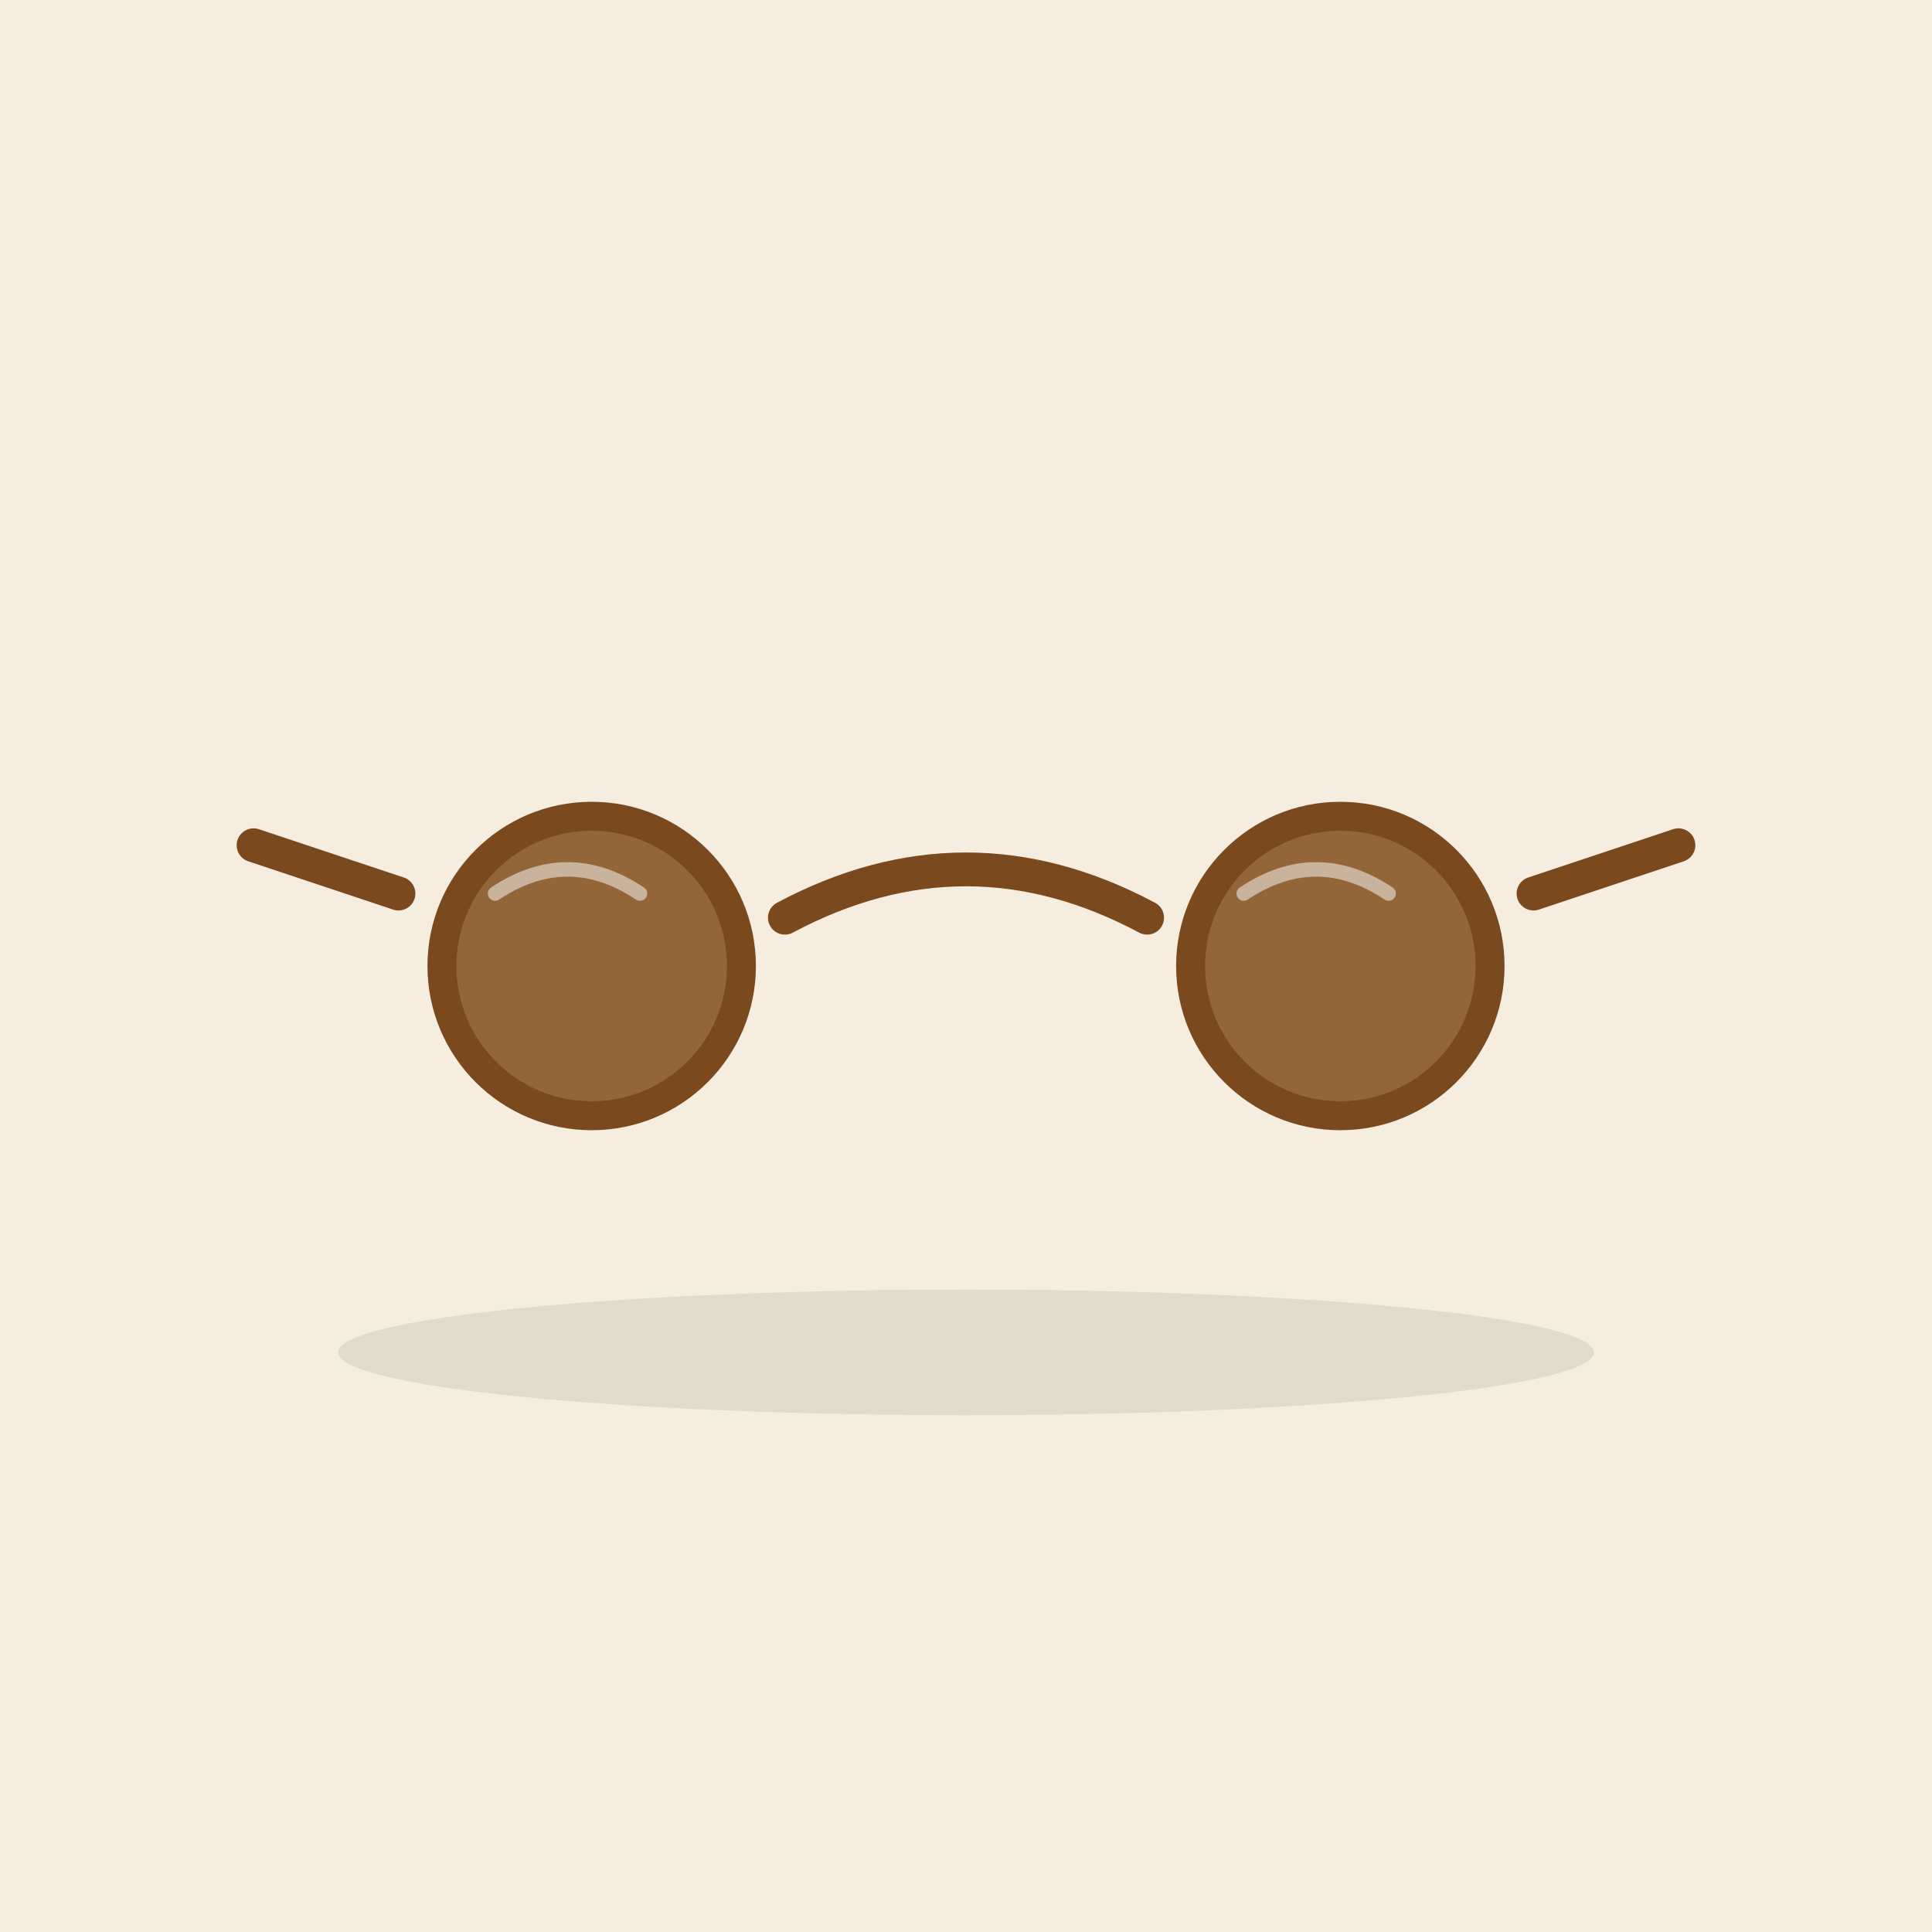
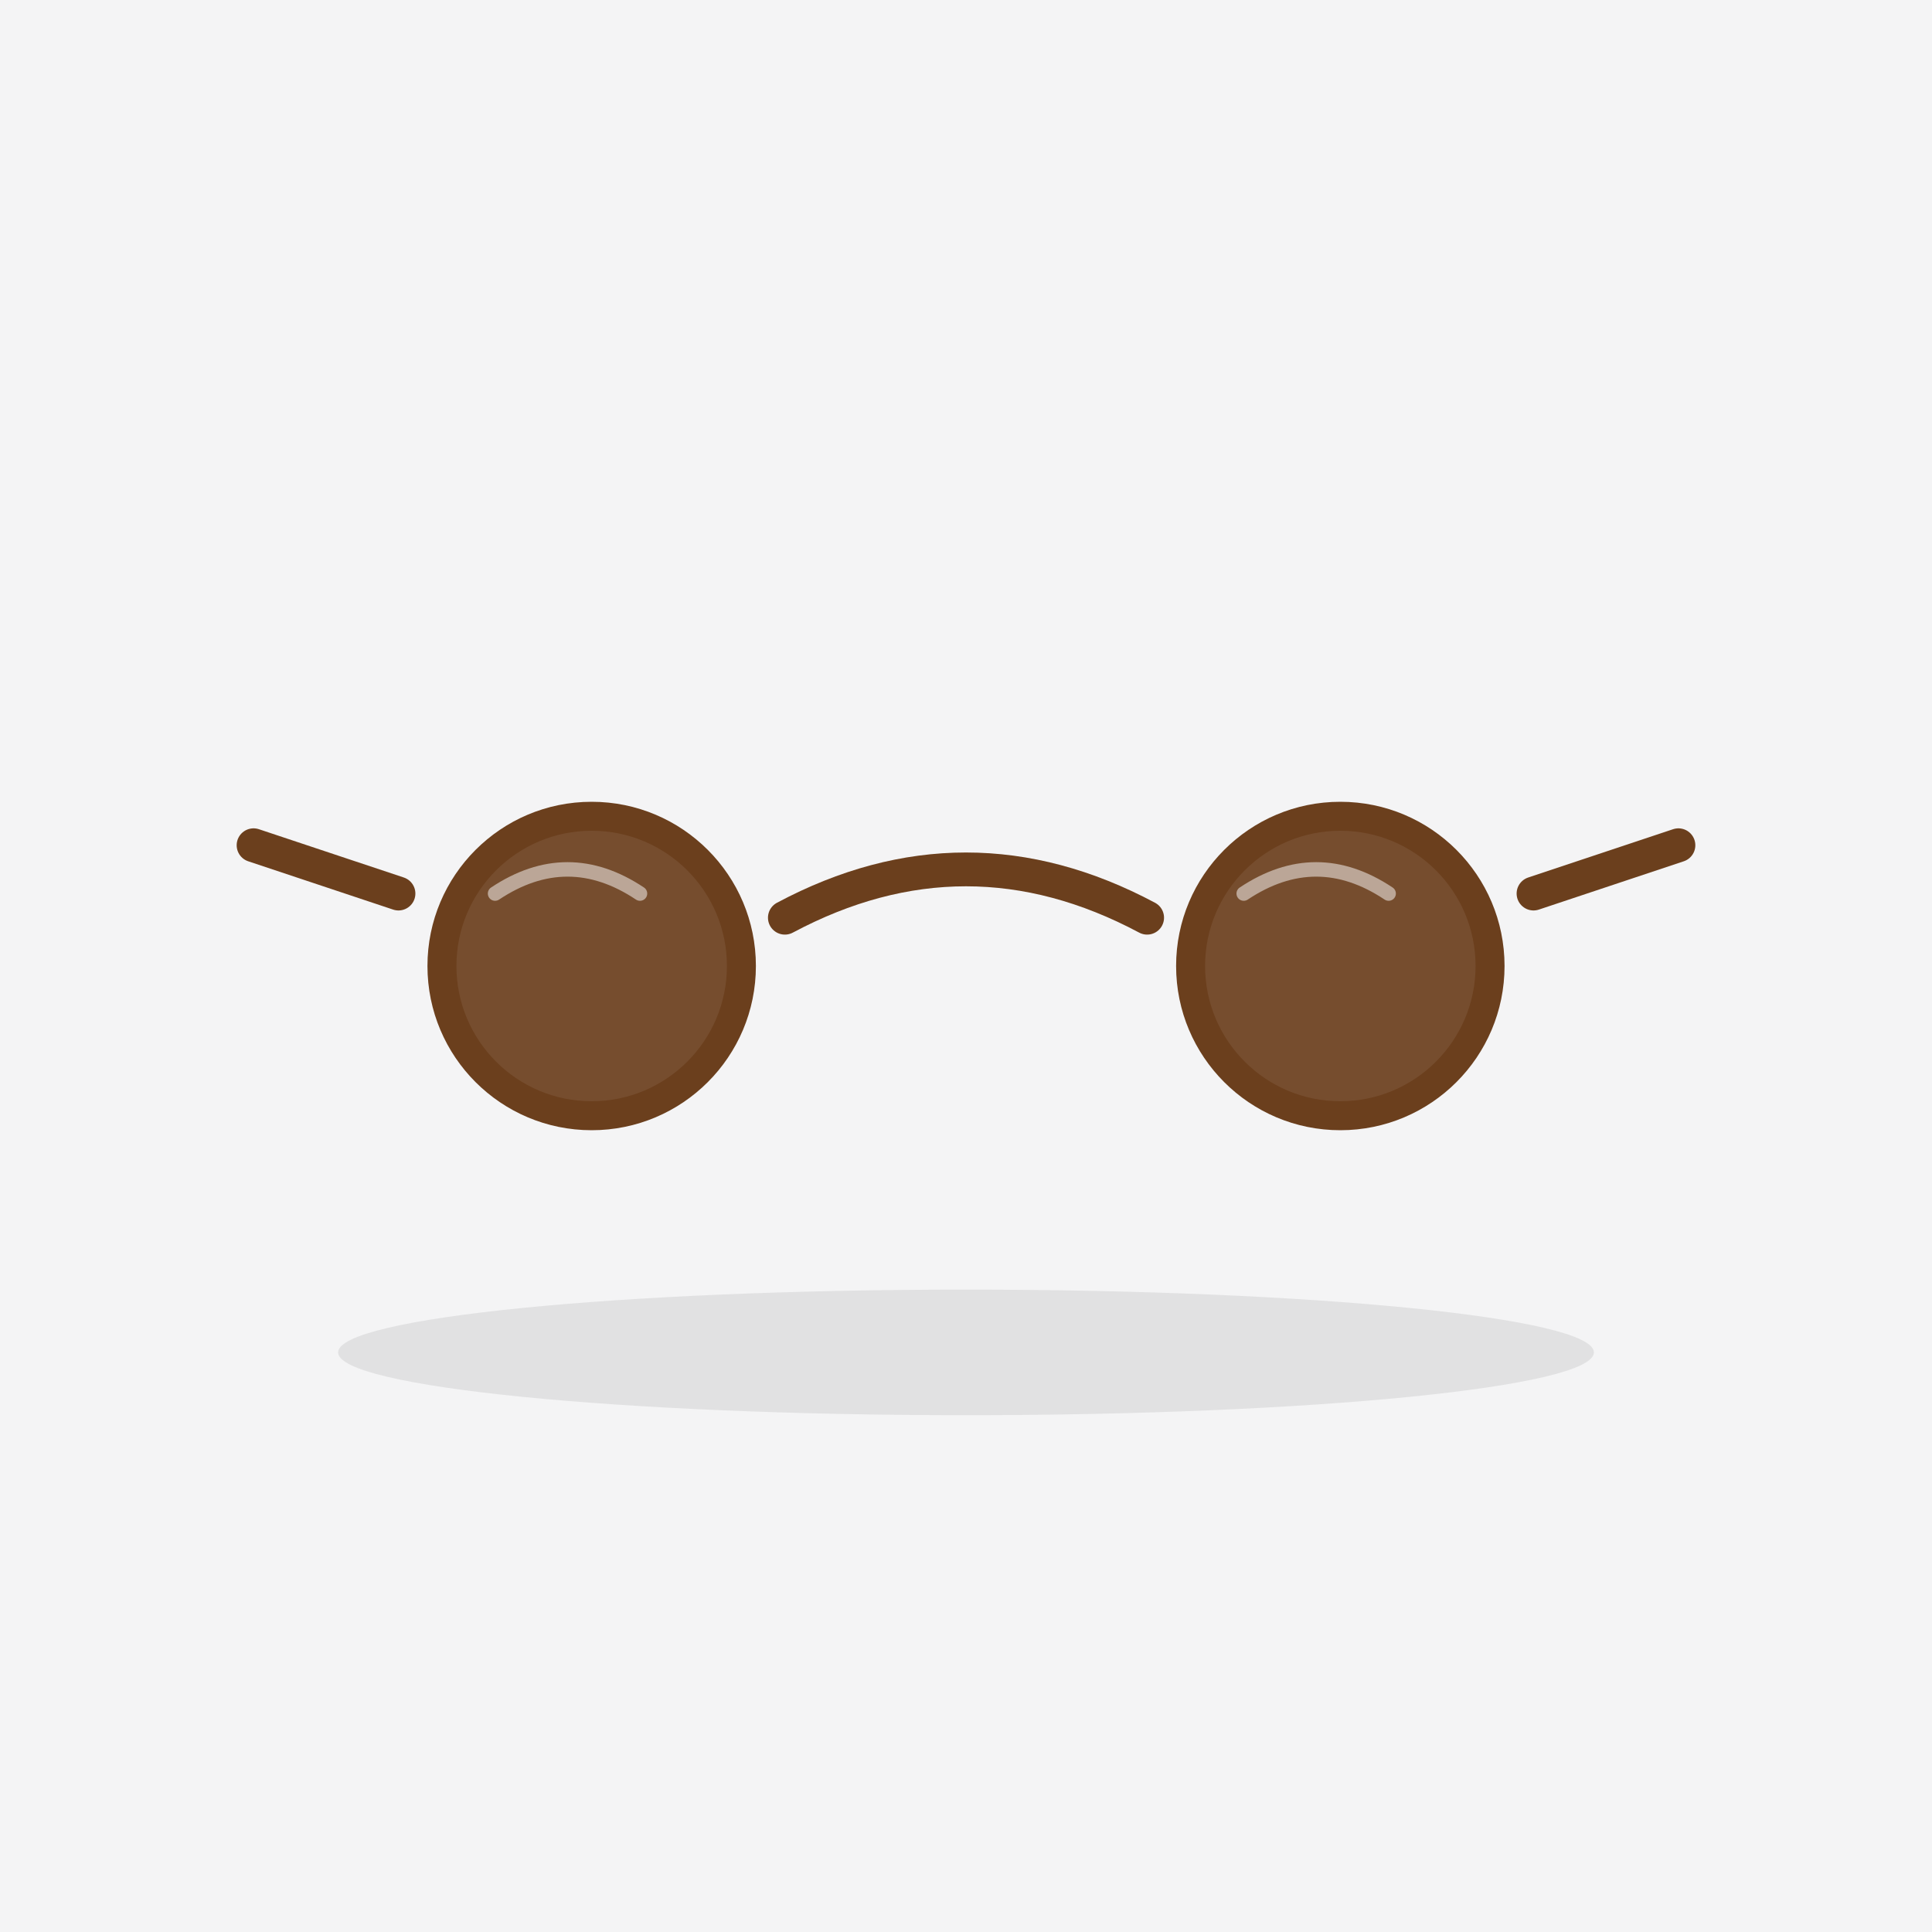
<svg xmlns="http://www.w3.org/2000/svg" viewBox="0 0 800 800">
-   <rect width="800" height="800" fill="#f4ede0" />
+   <rect width="800" height="800" fill="#f4f4f5" />
  <ellipse cx="400" cy="560" rx="260" ry="26" fill="#000" opacity="0.08" />
-   <g stroke="#7a4a1e" stroke-width="14" fill="none" stroke-linecap="round" stroke-linejoin="round">
+   <g stroke="#6b3f1d" stroke-width="14" fill="none" stroke-linecap="round" stroke-linejoin="round">
    <path d="M325 380 q75 -40 150 0" />
    <path d="M165 370 l-60 -20" />
    <path d="M635 370 l60 -20" />
  </g>
  <g opacity="0.92">
-     <circle cx="245" cy="400" r="62" fill="#8b5a2b" />
-     <circle cx="555" cy="400" r="62" fill="#8b5a2b" />
+     <circle cx="245" cy="400" r="62" fill="#6b3f1d" />
+     <circle cx="555" cy="400" r="62" fill="#6b3f1d" />
  </g>
-   <g stroke="#7a4a1e" stroke-width="12" fill="none">
+   <g stroke="#6b3f1d" stroke-width="12" fill="none">
    <circle cx="245" cy="400" r="62" fill="none" />
    <circle cx="555" cy="400" r="62" fill="none" />
  </g>
  <path d="M205 370 q30 -20 60 0" stroke="#fff" stroke-width="6" fill="none" opacity="0.5" stroke-linecap="round" />
  <path d="M515 370 q30 -20 60 0" stroke="#fff" stroke-width="6" fill="none" opacity="0.5" stroke-linecap="round" />
</svg>
